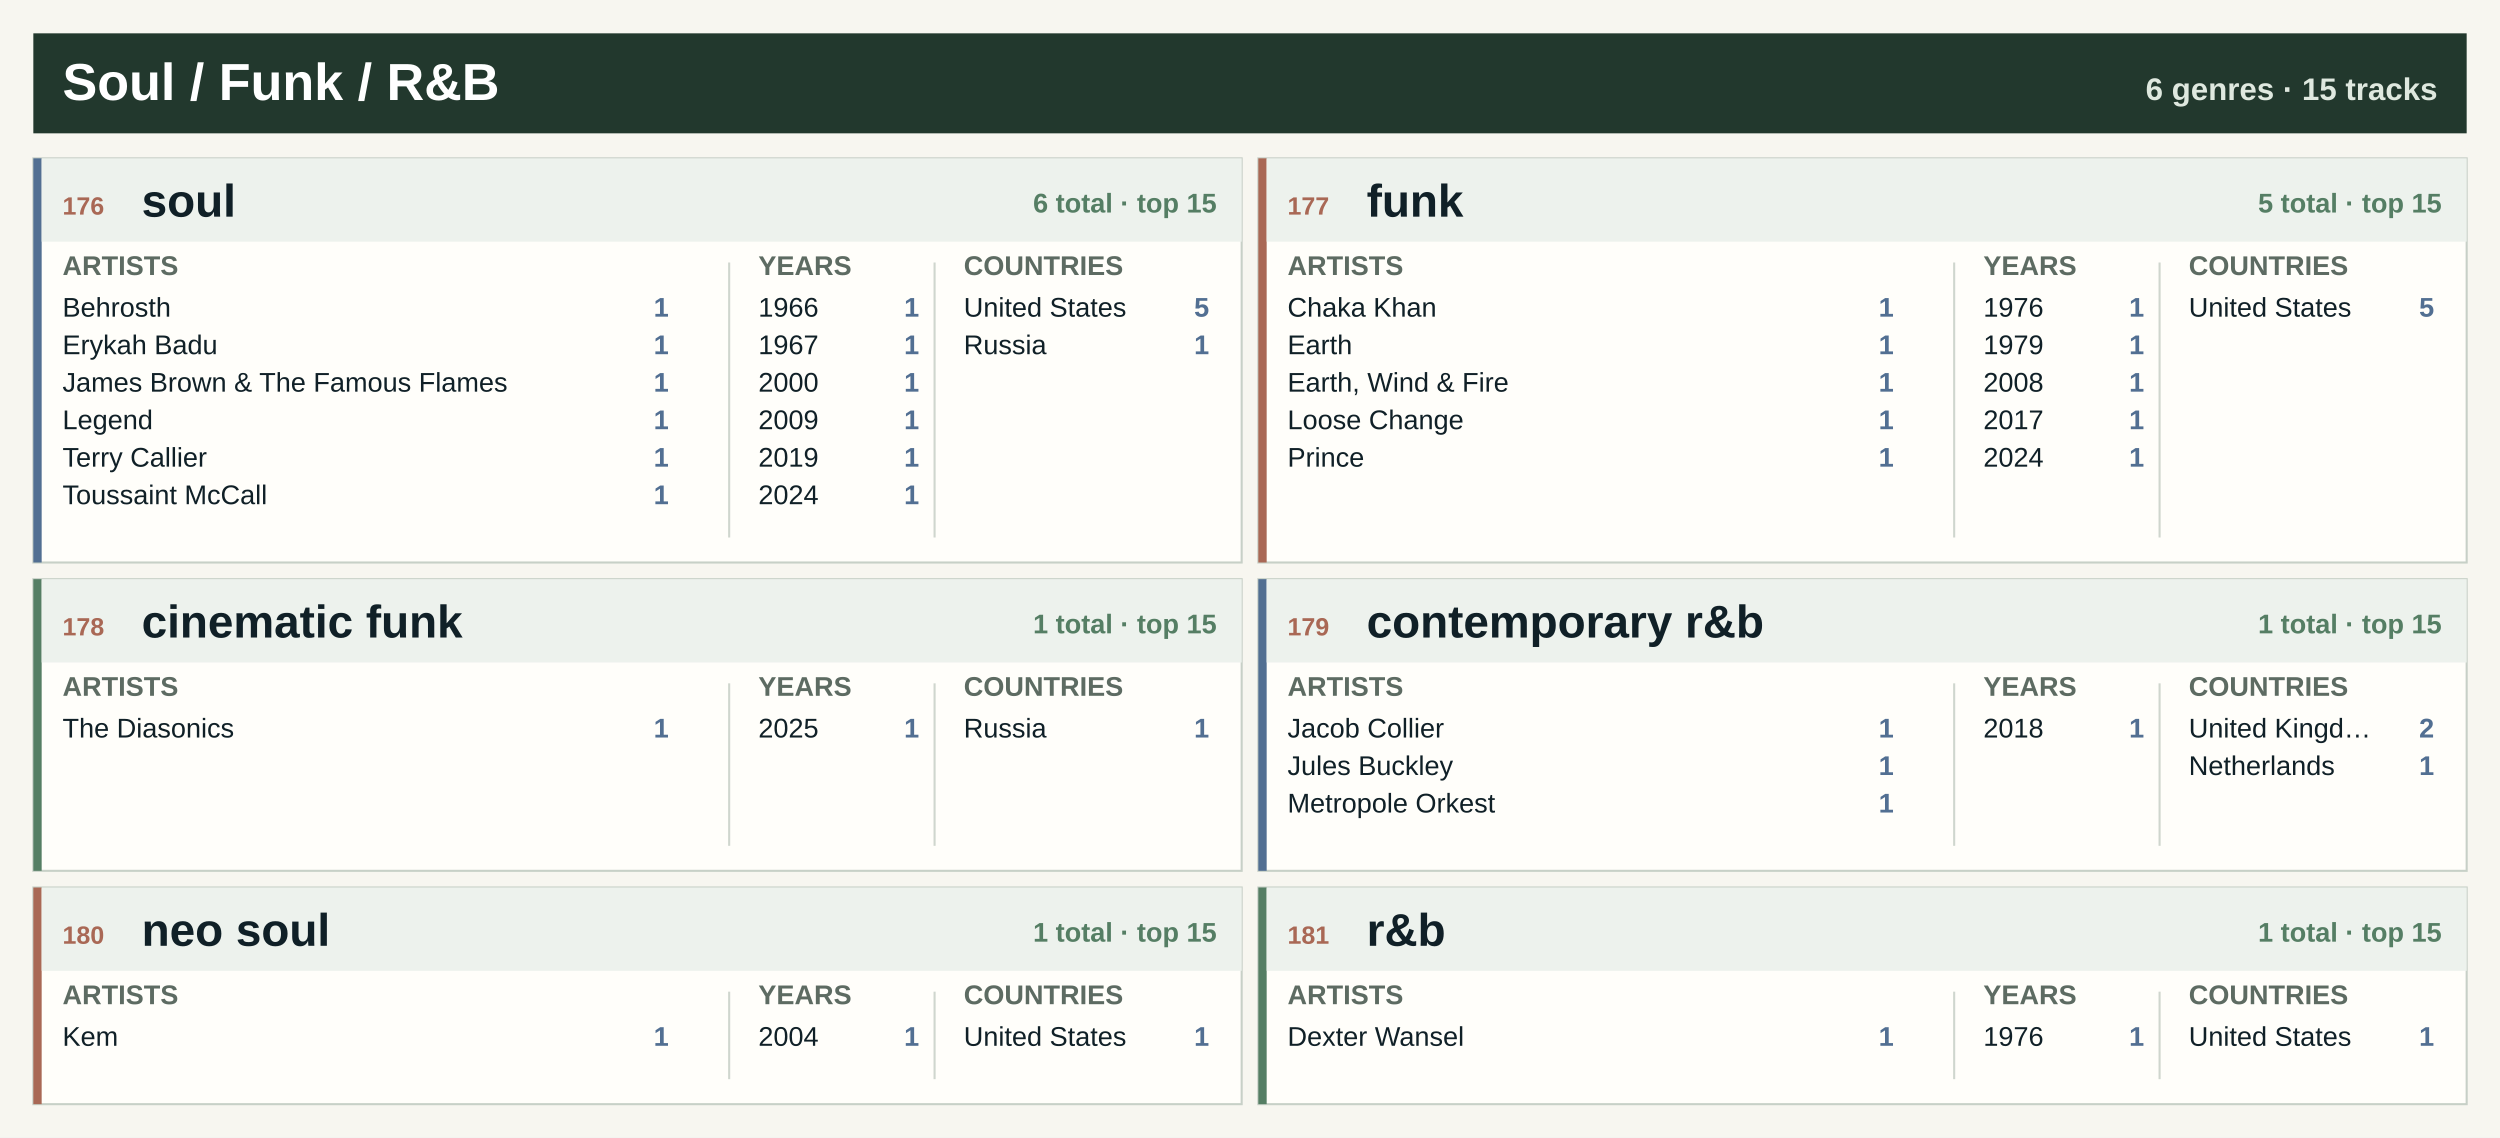
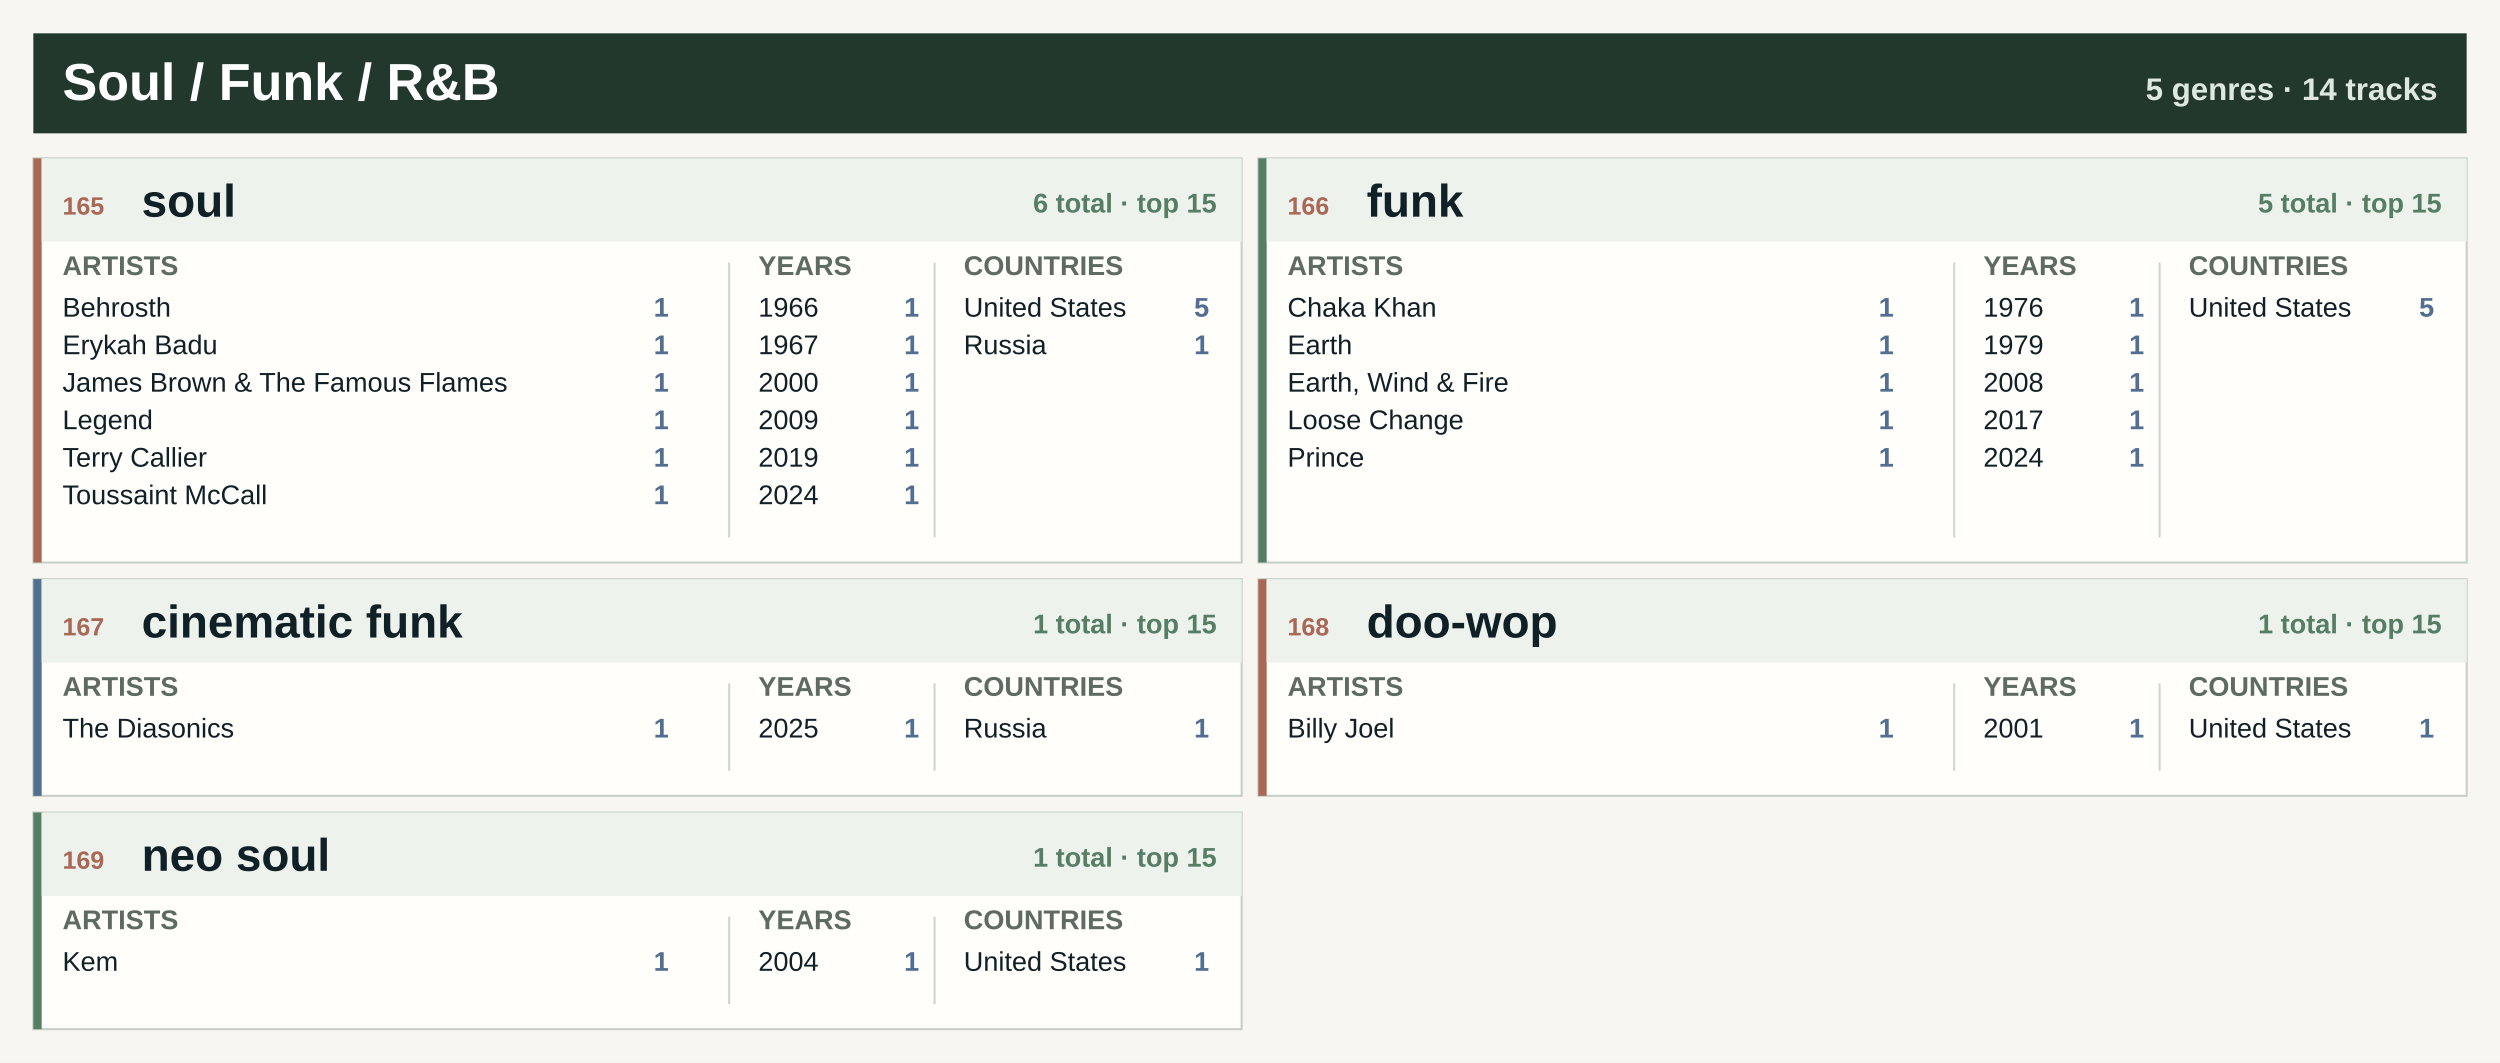
- <svg xmlns="http://www.w3.org/2000/svg" width="1200" height="546" viewBox="0 0 1200 546" role="img" aria-label="Soul / Funk / R&amp;B genre atlas">
-   <rect width="1200" height="546" fill="#f7f6f0" />
+ <svg xmlns="http://www.w3.org/2000/svg" width="1200" height="510" viewBox="0 0 1200 510" role="img" aria-label="Soul / Funk / R&amp;B genre atlas">
+   <rect width="1200" height="510" fill="#f7f6f0" />
  <rect x="16" y="16" width="1168" height="48" fill="#22382d" />
  <text x="30.0" y="48.0" font-family="Segoe UI, Arial, sans-serif" font-size="25" font-weight="800" fill="#ffffff" text-anchor="start">Soul / Funk / R&amp;B</text>
-   <text x="1170.0" y="48.0" font-family="Segoe UI, Arial, sans-serif" font-size="15" font-weight="800" fill="#dfe8df" text-anchor="end">6 genres · 15 tracks</text>
+   <text x="1170.0" y="48.0" font-family="Segoe UI, Arial, sans-serif" font-size="15" font-weight="800" fill="#dfe8df" text-anchor="end">5 genres · 14 tracks</text>
  <rect x="16.0" y="76.0" width="580.0" height="194" fill="#fffefa" stroke="#c7d0c7" />
-   <rect x="16.0" y="76.0" width="4" height="194" fill="#526f92" />
+   <rect x="16.0" y="76.0" width="4" height="194" fill="#a96855" />
  <rect x="20.0" y="76.0" width="576.0" height="40" fill="#edf2ed" />
-   <text x="30.0" y="103.0" font-family="Segoe UI, Arial, sans-serif" font-size="12" font-weight="800" fill="#a96855" text-anchor="start">176</text>
+   <text x="30.0" y="103.0" font-family="Segoe UI, Arial, sans-serif" font-size="12" font-weight="800" fill="#a96855" text-anchor="start">165</text>
  <text x="68.0" y="104.0" font-family="Segoe UI, Arial, sans-serif" font-size="22" font-weight="800" fill="#102027" text-anchor="start">soul</text>
  <text x="584.0" y="102.0" font-family="Segoe UI, Arial, sans-serif" font-size="13" font-weight="800" fill="#557e64" text-anchor="end">6 total · top 15</text>
  <text x="30.0" y="132.0" font-family="Segoe UI, Arial, sans-serif" font-size="13" font-weight="800" fill="#5d6b62" text-anchor="start">ARTISTS</text>
  <text x="364.0" y="132.0" font-family="Segoe UI, Arial, sans-serif" font-size="13" font-weight="800" fill="#5d6b62" text-anchor="start">YEARS</text>
  <text x="462.6" y="132.0" font-family="Segoe UI, Arial, sans-serif" font-size="13" font-weight="800" fill="#5d6b62" text-anchor="start">COUNTRIES</text>
  <line x1="350.0" y1="126.0" x2="350.0" y2="258.0" stroke="#cfd6ce" />
  <line x1="448.6" y1="126.0" x2="448.6" y2="258.0" stroke="#cfd6ce" />
  <text x="30.0" y="152.0" font-family="Segoe UI, Arial, sans-serif" font-size="13" font-weight="400" fill="#102027" text-anchor="start">Behrosth</text>
  <text x="321.0" y="152.0" font-family="Segoe UI, Arial, sans-serif" font-size="13" font-weight="800" fill="#526f92" text-anchor="end">1</text>
  <text x="30.0" y="170.0" font-family="Segoe UI, Arial, sans-serif" font-size="13" font-weight="400" fill="#102027" text-anchor="start">Erykah Badu</text>
  <text x="321.0" y="170.0" font-family="Segoe UI, Arial, sans-serif" font-size="13" font-weight="800" fill="#526f92" text-anchor="end">1</text>
  <text x="30.0" y="188.0" font-family="Segoe UI, Arial, sans-serif" font-size="13" font-weight="400" fill="#102027" text-anchor="start">James Brown &amp; The Famous Flames</text>
  <text x="321.0" y="188.0" font-family="Segoe UI, Arial, sans-serif" font-size="13" font-weight="800" fill="#526f92" text-anchor="end">1</text>
  <text x="30.0" y="206.0" font-family="Segoe UI, Arial, sans-serif" font-size="13" font-weight="400" fill="#102027" text-anchor="start">Legend</text>
  <text x="321.0" y="206.0" font-family="Segoe UI, Arial, sans-serif" font-size="13" font-weight="800" fill="#526f92" text-anchor="end">1</text>
  <text x="30.0" y="224.0" font-family="Segoe UI, Arial, sans-serif" font-size="13" font-weight="400" fill="#102027" text-anchor="start">Terry Callier</text>
  <text x="321.0" y="224.0" font-family="Segoe UI, Arial, sans-serif" font-size="13" font-weight="800" fill="#526f92" text-anchor="end">1</text>
  <text x="30.0" y="242.0" font-family="Segoe UI, Arial, sans-serif" font-size="13" font-weight="400" fill="#102027" text-anchor="start">Toussaint McCall</text>
  <text x="321.0" y="242.0" font-family="Segoe UI, Arial, sans-serif" font-size="13" font-weight="800" fill="#526f92" text-anchor="end">1</text>
  <text x="364.0" y="152.0" font-family="Segoe UI, Arial, sans-serif" font-size="13" font-weight="400" fill="#102027" text-anchor="start">1966</text>
  <text x="441.2" y="152.0" font-family="Segoe UI, Arial, sans-serif" font-size="13" font-weight="800" fill="#526f92" text-anchor="end">1</text>
  <text x="364.0" y="170.0" font-family="Segoe UI, Arial, sans-serif" font-size="13" font-weight="400" fill="#102027" text-anchor="start">1967</text>
  <text x="441.2" y="170.0" font-family="Segoe UI, Arial, sans-serif" font-size="13" font-weight="800" fill="#526f92" text-anchor="end">1</text>
  <text x="364.0" y="188.0" font-family="Segoe UI, Arial, sans-serif" font-size="13" font-weight="400" fill="#102027" text-anchor="start">2000</text>
  <text x="441.2" y="188.0" font-family="Segoe UI, Arial, sans-serif" font-size="13" font-weight="800" fill="#526f92" text-anchor="end">1</text>
  <text x="364.0" y="206.0" font-family="Segoe UI, Arial, sans-serif" font-size="13" font-weight="400" fill="#102027" text-anchor="start">2009</text>
  <text x="441.2" y="206.0" font-family="Segoe UI, Arial, sans-serif" font-size="13" font-weight="800" fill="#526f92" text-anchor="end">1</text>
  <text x="364.0" y="224.0" font-family="Segoe UI, Arial, sans-serif" font-size="13" font-weight="400" fill="#102027" text-anchor="start">2019</text>
  <text x="441.2" y="224.0" font-family="Segoe UI, Arial, sans-serif" font-size="13" font-weight="800" fill="#526f92" text-anchor="end">1</text>
  <text x="364.0" y="242.0" font-family="Segoe UI, Arial, sans-serif" font-size="13" font-weight="400" fill="#102027" text-anchor="start">2024</text>
  <text x="441.2" y="242.0" font-family="Segoe UI, Arial, sans-serif" font-size="13" font-weight="800" fill="#526f92" text-anchor="end">1</text>
  <text x="462.6" y="152.0" font-family="Segoe UI, Arial, sans-serif" font-size="13" font-weight="400" fill="#102027" text-anchor="start">United States</text>
  <text x="580.4" y="152.0" font-family="Segoe UI, Arial, sans-serif" font-size="13" font-weight="800" fill="#526f92" text-anchor="end">5</text>
  <text x="462.6" y="170.0" font-family="Segoe UI, Arial, sans-serif" font-size="13" font-weight="400" fill="#102027" text-anchor="start">Russia</text>
  <text x="580.4" y="170.0" font-family="Segoe UI, Arial, sans-serif" font-size="13" font-weight="800" fill="#526f92" text-anchor="end">1</text>
  <rect x="604.0" y="76.0" width="580.0" height="194" fill="#fffefa" stroke="#c7d0c7" />
-   <rect x="604.0" y="76.0" width="4" height="194" fill="#a96855" />
+   <rect x="604.0" y="76.0" width="4" height="194" fill="#557e64" />
  <rect x="608.0" y="76.0" width="576.0" height="40" fill="#edf2ed" />
-   <text x="618.0" y="103.0" font-family="Segoe UI, Arial, sans-serif" font-size="12" font-weight="800" fill="#a96855" text-anchor="start">177</text>
+   <text x="618.0" y="103.0" font-family="Segoe UI, Arial, sans-serif" font-size="12" font-weight="800" fill="#a96855" text-anchor="start">166</text>
  <text x="656.0" y="104.0" font-family="Segoe UI, Arial, sans-serif" font-size="22" font-weight="800" fill="#102027" text-anchor="start">funk</text>
  <text x="1172.0" y="102.0" font-family="Segoe UI, Arial, sans-serif" font-size="13" font-weight="800" fill="#557e64" text-anchor="end">5 total · top 15</text>
  <text x="618.0" y="132.0" font-family="Segoe UI, Arial, sans-serif" font-size="13" font-weight="800" fill="#5d6b62" text-anchor="start">ARTISTS</text>
  <text x="952.0" y="132.0" font-family="Segoe UI, Arial, sans-serif" font-size="13" font-weight="800" fill="#5d6b62" text-anchor="start">YEARS</text>
  <text x="1050.6" y="132.0" font-family="Segoe UI, Arial, sans-serif" font-size="13" font-weight="800" fill="#5d6b62" text-anchor="start">COUNTRIES</text>
  <line x1="938.0" y1="126.0" x2="938.0" y2="258.0" stroke="#cfd6ce" />
  <line x1="1036.6" y1="126.0" x2="1036.6" y2="258.0" stroke="#cfd6ce" />
  <text x="618.0" y="152.0" font-family="Segoe UI, Arial, sans-serif" font-size="13" font-weight="400" fill="#102027" text-anchor="start">Chaka Khan</text>
  <text x="909.0" y="152.0" font-family="Segoe UI, Arial, sans-serif" font-size="13" font-weight="800" fill="#526f92" text-anchor="end">1</text>
  <text x="618.0" y="170.0" font-family="Segoe UI, Arial, sans-serif" font-size="13" font-weight="400" fill="#102027" text-anchor="start">Earth</text>
  <text x="909.0" y="170.0" font-family="Segoe UI, Arial, sans-serif" font-size="13" font-weight="800" fill="#526f92" text-anchor="end">1</text>
  <text x="618.0" y="188.0" font-family="Segoe UI, Arial, sans-serif" font-size="13" font-weight="400" fill="#102027" text-anchor="start">Earth, Wind &amp; Fire</text>
  <text x="909.0" y="188.0" font-family="Segoe UI, Arial, sans-serif" font-size="13" font-weight="800" fill="#526f92" text-anchor="end">1</text>
  <text x="618.0" y="206.0" font-family="Segoe UI, Arial, sans-serif" font-size="13" font-weight="400" fill="#102027" text-anchor="start">Loose Change</text>
  <text x="909.0" y="206.0" font-family="Segoe UI, Arial, sans-serif" font-size="13" font-weight="800" fill="#526f92" text-anchor="end">1</text>
  <text x="618.0" y="224.0" font-family="Segoe UI, Arial, sans-serif" font-size="13" font-weight="400" fill="#102027" text-anchor="start">Prince</text>
  <text x="909.0" y="224.0" font-family="Segoe UI, Arial, sans-serif" font-size="13" font-weight="800" fill="#526f92" text-anchor="end">1</text>
  <text x="952.0" y="152.0" font-family="Segoe UI, Arial, sans-serif" font-size="13" font-weight="400" fill="#102027" text-anchor="start">1976</text>
  <text x="1029.2" y="152.0" font-family="Segoe UI, Arial, sans-serif" font-size="13" font-weight="800" fill="#526f92" text-anchor="end">1</text>
  <text x="952.0" y="170.0" font-family="Segoe UI, Arial, sans-serif" font-size="13" font-weight="400" fill="#102027" text-anchor="start">1979</text>
  <text x="1029.2" y="170.0" font-family="Segoe UI, Arial, sans-serif" font-size="13" font-weight="800" fill="#526f92" text-anchor="end">1</text>
  <text x="952.0" y="188.0" font-family="Segoe UI, Arial, sans-serif" font-size="13" font-weight="400" fill="#102027" text-anchor="start">2008</text>
  <text x="1029.2" y="188.0" font-family="Segoe UI, Arial, sans-serif" font-size="13" font-weight="800" fill="#526f92" text-anchor="end">1</text>
  <text x="952.0" y="206.0" font-family="Segoe UI, Arial, sans-serif" font-size="13" font-weight="400" fill="#102027" text-anchor="start">2017</text>
  <text x="1029.2" y="206.0" font-family="Segoe UI, Arial, sans-serif" font-size="13" font-weight="800" fill="#526f92" text-anchor="end">1</text>
  <text x="952.0" y="224.0" font-family="Segoe UI, Arial, sans-serif" font-size="13" font-weight="400" fill="#102027" text-anchor="start">2024</text>
  <text x="1029.2" y="224.0" font-family="Segoe UI, Arial, sans-serif" font-size="13" font-weight="800" fill="#526f92" text-anchor="end">1</text>
  <text x="1050.6" y="152.0" font-family="Segoe UI, Arial, sans-serif" font-size="13" font-weight="400" fill="#102027" text-anchor="start">United States</text>
  <text x="1168.4" y="152.0" font-family="Segoe UI, Arial, sans-serif" font-size="13" font-weight="800" fill="#526f92" text-anchor="end">5</text>
-   <rect x="16.0" y="278.0" width="580.0" height="140" fill="#fffefa" stroke="#c7d0c7" />
-   <rect x="16.0" y="278.0" width="4" height="140" fill="#557e64" />
+   <rect x="16.0" y="278.0" width="580.0" height="104" fill="#fffefa" stroke="#c7d0c7" />
+   <rect x="16.0" y="278.0" width="4" height="104" fill="#526f92" />
  <rect x="20.0" y="278.0" width="576.0" height="40" fill="#edf2ed" />
-   <text x="30.0" y="305.0" font-family="Segoe UI, Arial, sans-serif" font-size="12" font-weight="800" fill="#a96855" text-anchor="start">178</text>
+   <text x="30.0" y="305.0" font-family="Segoe UI, Arial, sans-serif" font-size="12" font-weight="800" fill="#a96855" text-anchor="start">167</text>
  <text x="68.0" y="306.0" font-family="Segoe UI, Arial, sans-serif" font-size="22" font-weight="800" fill="#102027" text-anchor="start">cinematic funk</text>
  <text x="584.0" y="304.0" font-family="Segoe UI, Arial, sans-serif" font-size="13" font-weight="800" fill="#557e64" text-anchor="end">1 total · top 15</text>
  <text x="30.0" y="334.0" font-family="Segoe UI, Arial, sans-serif" font-size="13" font-weight="800" fill="#5d6b62" text-anchor="start">ARTISTS</text>
  <text x="364.0" y="334.0" font-family="Segoe UI, Arial, sans-serif" font-size="13" font-weight="800" fill="#5d6b62" text-anchor="start">YEARS</text>
  <text x="462.6" y="334.0" font-family="Segoe UI, Arial, sans-serif" font-size="13" font-weight="800" fill="#5d6b62" text-anchor="start">COUNTRIES</text>
-   <line x1="350.0" y1="328.0" x2="350.0" y2="406.0" stroke="#cfd6ce" />
-   <line x1="448.6" y1="328.0" x2="448.6" y2="406.0" stroke="#cfd6ce" />
+   <line x1="350.0" y1="328.0" x2="350.0" y2="370.0" stroke="#cfd6ce" />
+   <line x1="448.6" y1="328.0" x2="448.6" y2="370.0" stroke="#cfd6ce" />
  <text x="30.0" y="354.0" font-family="Segoe UI, Arial, sans-serif" font-size="13" font-weight="400" fill="#102027" text-anchor="start">The Diasonics</text>
  <text x="321.0" y="354.0" font-family="Segoe UI, Arial, sans-serif" font-size="13" font-weight="800" fill="#526f92" text-anchor="end">1</text>
  <text x="364.0" y="354.0" font-family="Segoe UI, Arial, sans-serif" font-size="13" font-weight="400" fill="#102027" text-anchor="start">2025</text>
  <text x="441.2" y="354.0" font-family="Segoe UI, Arial, sans-serif" font-size="13" font-weight="800" fill="#526f92" text-anchor="end">1</text>
  <text x="462.6" y="354.0" font-family="Segoe UI, Arial, sans-serif" font-size="13" font-weight="400" fill="#102027" text-anchor="start">Russia</text>
  <text x="580.4" y="354.0" font-family="Segoe UI, Arial, sans-serif" font-size="13" font-weight="800" fill="#526f92" text-anchor="end">1</text>
-   <rect x="604.0" y="278.0" width="580.0" height="140" fill="#fffefa" stroke="#c7d0c7" />
-   <rect x="604.0" y="278.0" width="4" height="140" fill="#526f92" />
+   <rect x="604.0" y="278.0" width="580.0" height="104" fill="#fffefa" stroke="#c7d0c7" />
+   <rect x="604.0" y="278.0" width="4" height="104" fill="#a96855" />
  <rect x="608.0" y="278.0" width="576.0" height="40" fill="#edf2ed" />
-   <text x="618.0" y="305.0" font-family="Segoe UI, Arial, sans-serif" font-size="12" font-weight="800" fill="#a96855" text-anchor="start">179</text>
-   <text x="656.0" y="306.0" font-family="Segoe UI, Arial, sans-serif" font-size="22" font-weight="800" fill="#102027" text-anchor="start">contemporary r&amp;b</text>
+   <text x="618.0" y="305.0" font-family="Segoe UI, Arial, sans-serif" font-size="12" font-weight="800" fill="#a96855" text-anchor="start">168</text>
+   <text x="656.0" y="306.0" font-family="Segoe UI, Arial, sans-serif" font-size="22" font-weight="800" fill="#102027" text-anchor="start">doo-wop</text>
  <text x="1172.0" y="304.0" font-family="Segoe UI, Arial, sans-serif" font-size="13" font-weight="800" fill="#557e64" text-anchor="end">1 total · top 15</text>
  <text x="618.0" y="334.0" font-family="Segoe UI, Arial, sans-serif" font-size="13" font-weight="800" fill="#5d6b62" text-anchor="start">ARTISTS</text>
  <text x="952.0" y="334.0" font-family="Segoe UI, Arial, sans-serif" font-size="13" font-weight="800" fill="#5d6b62" text-anchor="start">YEARS</text>
  <text x="1050.6" y="334.0" font-family="Segoe UI, Arial, sans-serif" font-size="13" font-weight="800" fill="#5d6b62" text-anchor="start">COUNTRIES</text>
-   <line x1="938.0" y1="328.0" x2="938.0" y2="406.0" stroke="#cfd6ce" />
-   <line x1="1036.6" y1="328.0" x2="1036.6" y2="406.0" stroke="#cfd6ce" />
-   <text x="618.0" y="354.0" font-family="Segoe UI, Arial, sans-serif" font-size="13" font-weight="400" fill="#102027" text-anchor="start">Jacob Collier</text>
+   <line x1="938.0" y1="328.0" x2="938.0" y2="370.0" stroke="#cfd6ce" />
+   <line x1="1036.6" y1="328.0" x2="1036.6" y2="370.0" stroke="#cfd6ce" />
+   <text x="618.0" y="354.0" font-family="Segoe UI, Arial, sans-serif" font-size="13" font-weight="400" fill="#102027" text-anchor="start">Billy Joel</text>
  <text x="909.0" y="354.0" font-family="Segoe UI, Arial, sans-serif" font-size="13" font-weight="800" fill="#526f92" text-anchor="end">1</text>
-   <text x="618.0" y="372.0" font-family="Segoe UI, Arial, sans-serif" font-size="13" font-weight="400" fill="#102027" text-anchor="start">Jules Buckley</text>
-   <text x="909.0" y="372.0" font-family="Segoe UI, Arial, sans-serif" font-size="13" font-weight="800" fill="#526f92" text-anchor="end">1</text>
-   <text x="618.0" y="390.0" font-family="Segoe UI, Arial, sans-serif" font-size="13" font-weight="400" fill="#102027" text-anchor="start">Metropole Orkest</text>
-   <text x="909.0" y="390.0" font-family="Segoe UI, Arial, sans-serif" font-size="13" font-weight="800" fill="#526f92" text-anchor="end">1</text>
-   <text x="952.0" y="354.0" font-family="Segoe UI, Arial, sans-serif" font-size="13" font-weight="400" fill="#102027" text-anchor="start">2018</text>
+   <text x="952.0" y="354.0" font-family="Segoe UI, Arial, sans-serif" font-size="13" font-weight="400" fill="#102027" text-anchor="start">2001</text>
  <text x="1029.2" y="354.0" font-family="Segoe UI, Arial, sans-serif" font-size="13" font-weight="800" fill="#526f92" text-anchor="end">1</text>
-   <text x="1050.6" y="354.0" font-family="Segoe UI, Arial, sans-serif" font-size="13" font-weight="400" fill="#102027" text-anchor="start">United Kingd…</text>
-   <text x="1168.4" y="354.0" font-family="Segoe UI, Arial, sans-serif" font-size="13" font-weight="800" fill="#526f92" text-anchor="end">2</text>
-   <text x="1050.6" y="372.0" font-family="Segoe UI, Arial, sans-serif" font-size="13" font-weight="400" fill="#102027" text-anchor="start">Netherlands</text>
-   <text x="1168.4" y="372.0" font-family="Segoe UI, Arial, sans-serif" font-size="13" font-weight="800" fill="#526f92" text-anchor="end">1</text>
-   <rect x="16.0" y="426.0" width="580.0" height="104" fill="#fffefa" stroke="#c7d0c7" />
-   <rect x="16.0" y="426.0" width="4" height="104" fill="#a96855" />
-   <rect x="20.0" y="426.0" width="576.0" height="40" fill="#edf2ed" />
-   <text x="30.0" y="453.0" font-family="Segoe UI, Arial, sans-serif" font-size="12" font-weight="800" fill="#a96855" text-anchor="start">180</text>
-   <text x="68.0" y="454.0" font-family="Segoe UI, Arial, sans-serif" font-size="22" font-weight="800" fill="#102027" text-anchor="start">neo soul</text>
-   <text x="584.0" y="452.0" font-family="Segoe UI, Arial, sans-serif" font-size="13" font-weight="800" fill="#557e64" text-anchor="end">1 total · top 15</text>
-   <text x="30.0" y="482.0" font-family="Segoe UI, Arial, sans-serif" font-size="13" font-weight="800" fill="#5d6b62" text-anchor="start">ARTISTS</text>
-   <text x="364.0" y="482.0" font-family="Segoe UI, Arial, sans-serif" font-size="13" font-weight="800" fill="#5d6b62" text-anchor="start">YEARS</text>
-   <text x="462.6" y="482.0" font-family="Segoe UI, Arial, sans-serif" font-size="13" font-weight="800" fill="#5d6b62" text-anchor="start">COUNTRIES</text>
-   <line x1="350.0" y1="476.0" x2="350.0" y2="518.0" stroke="#cfd6ce" />
-   <line x1="448.6" y1="476.0" x2="448.6" y2="518.0" stroke="#cfd6ce" />
-   <text x="30.0" y="502.0" font-family="Segoe UI, Arial, sans-serif" font-size="13" font-weight="400" fill="#102027" text-anchor="start">Kem</text>
-   <text x="321.0" y="502.0" font-family="Segoe UI, Arial, sans-serif" font-size="13" font-weight="800" fill="#526f92" text-anchor="end">1</text>
-   <text x="364.0" y="502.0" font-family="Segoe UI, Arial, sans-serif" font-size="13" font-weight="400" fill="#102027" text-anchor="start">2004</text>
-   <text x="441.2" y="502.0" font-family="Segoe UI, Arial, sans-serif" font-size="13" font-weight="800" fill="#526f92" text-anchor="end">1</text>
-   <text x="462.6" y="502.0" font-family="Segoe UI, Arial, sans-serif" font-size="13" font-weight="400" fill="#102027" text-anchor="start">United States</text>
-   <text x="580.4" y="502.0" font-family="Segoe UI, Arial, sans-serif" font-size="13" font-weight="800" fill="#526f92" text-anchor="end">1</text>
-   <rect x="604.0" y="426.0" width="580.0" height="104" fill="#fffefa" stroke="#c7d0c7" />
-   <rect x="604.0" y="426.0" width="4" height="104" fill="#557e64" />
-   <rect x="608.0" y="426.0" width="576.0" height="40" fill="#edf2ed" />
-   <text x="618.0" y="453.0" font-family="Segoe UI, Arial, sans-serif" font-size="12" font-weight="800" fill="#a96855" text-anchor="start">181</text>
-   <text x="656.0" y="454.0" font-family="Segoe UI, Arial, sans-serif" font-size="22" font-weight="800" fill="#102027" text-anchor="start">r&amp;b</text>
-   <text x="1172.0" y="452.0" font-family="Segoe UI, Arial, sans-serif" font-size="13" font-weight="800" fill="#557e64" text-anchor="end">1 total · top 15</text>
-   <text x="618.0" y="482.0" font-family="Segoe UI, Arial, sans-serif" font-size="13" font-weight="800" fill="#5d6b62" text-anchor="start">ARTISTS</text>
-   <text x="952.0" y="482.0" font-family="Segoe UI, Arial, sans-serif" font-size="13" font-weight="800" fill="#5d6b62" text-anchor="start">YEARS</text>
-   <text x="1050.6" y="482.0" font-family="Segoe UI, Arial, sans-serif" font-size="13" font-weight="800" fill="#5d6b62" text-anchor="start">COUNTRIES</text>
-   <line x1="938.0" y1="476.0" x2="938.0" y2="518.0" stroke="#cfd6ce" />
-   <line x1="1036.6" y1="476.0" x2="1036.6" y2="518.0" stroke="#cfd6ce" />
-   <text x="618.0" y="502.0" font-family="Segoe UI, Arial, sans-serif" font-size="13" font-weight="400" fill="#102027" text-anchor="start">Dexter Wansel</text>
-   <text x="909.0" y="502.0" font-family="Segoe UI, Arial, sans-serif" font-size="13" font-weight="800" fill="#526f92" text-anchor="end">1</text>
-   <text x="952.0" y="502.0" font-family="Segoe UI, Arial, sans-serif" font-size="13" font-weight="400" fill="#102027" text-anchor="start">1976</text>
-   <text x="1029.2" y="502.0" font-family="Segoe UI, Arial, sans-serif" font-size="13" font-weight="800" fill="#526f92" text-anchor="end">1</text>
-   <text x="1050.6" y="502.0" font-family="Segoe UI, Arial, sans-serif" font-size="13" font-weight="400" fill="#102027" text-anchor="start">United States</text>
-   <text x="1168.4" y="502.0" font-family="Segoe UI, Arial, sans-serif" font-size="13" font-weight="800" fill="#526f92" text-anchor="end">1</text>
+   <text x="1050.6" y="354.0" font-family="Segoe UI, Arial, sans-serif" font-size="13" font-weight="400" fill="#102027" text-anchor="start">United States</text>
+   <text x="1168.4" y="354.0" font-family="Segoe UI, Arial, sans-serif" font-size="13" font-weight="800" fill="#526f92" text-anchor="end">1</text>
+   <rect x="16.0" y="390.0" width="580.0" height="104" fill="#fffefa" stroke="#c7d0c7" />
+   <rect x="16.0" y="390.0" width="4" height="104" fill="#557e64" />
+   <rect x="20.0" y="390.0" width="576.0" height="40" fill="#edf2ed" />
+   <text x="30.0" y="417.0" font-family="Segoe UI, Arial, sans-serif" font-size="12" font-weight="800" fill="#a96855" text-anchor="start">169</text>
+   <text x="68.0" y="418.0" font-family="Segoe UI, Arial, sans-serif" font-size="22" font-weight="800" fill="#102027" text-anchor="start">neo soul</text>
+   <text x="584.0" y="416.0" font-family="Segoe UI, Arial, sans-serif" font-size="13" font-weight="800" fill="#557e64" text-anchor="end">1 total · top 15</text>
+   <text x="30.0" y="446.0" font-family="Segoe UI, Arial, sans-serif" font-size="13" font-weight="800" fill="#5d6b62" text-anchor="start">ARTISTS</text>
+   <text x="364.0" y="446.0" font-family="Segoe UI, Arial, sans-serif" font-size="13" font-weight="800" fill="#5d6b62" text-anchor="start">YEARS</text>
+   <text x="462.6" y="446.0" font-family="Segoe UI, Arial, sans-serif" font-size="13" font-weight="800" fill="#5d6b62" text-anchor="start">COUNTRIES</text>
+   <line x1="350.0" y1="440.0" x2="350.0" y2="482.0" stroke="#cfd6ce" />
+   <line x1="448.6" y1="440.0" x2="448.6" y2="482.0" stroke="#cfd6ce" />
+   <text x="30.0" y="466.0" font-family="Segoe UI, Arial, sans-serif" font-size="13" font-weight="400" fill="#102027" text-anchor="start">Kem</text>
+   <text x="321.0" y="466.0" font-family="Segoe UI, Arial, sans-serif" font-size="13" font-weight="800" fill="#526f92" text-anchor="end">1</text>
+   <text x="364.0" y="466.0" font-family="Segoe UI, Arial, sans-serif" font-size="13" font-weight="400" fill="#102027" text-anchor="start">2004</text>
+   <text x="441.2" y="466.0" font-family="Segoe UI, Arial, sans-serif" font-size="13" font-weight="800" fill="#526f92" text-anchor="end">1</text>
+   <text x="462.6" y="466.0" font-family="Segoe UI, Arial, sans-serif" font-size="13" font-weight="400" fill="#102027" text-anchor="start">United States</text>
+   <text x="580.4" y="466.0" font-family="Segoe UI, Arial, sans-serif" font-size="13" font-weight="800" fill="#526f92" text-anchor="end">1</text>
</svg>
